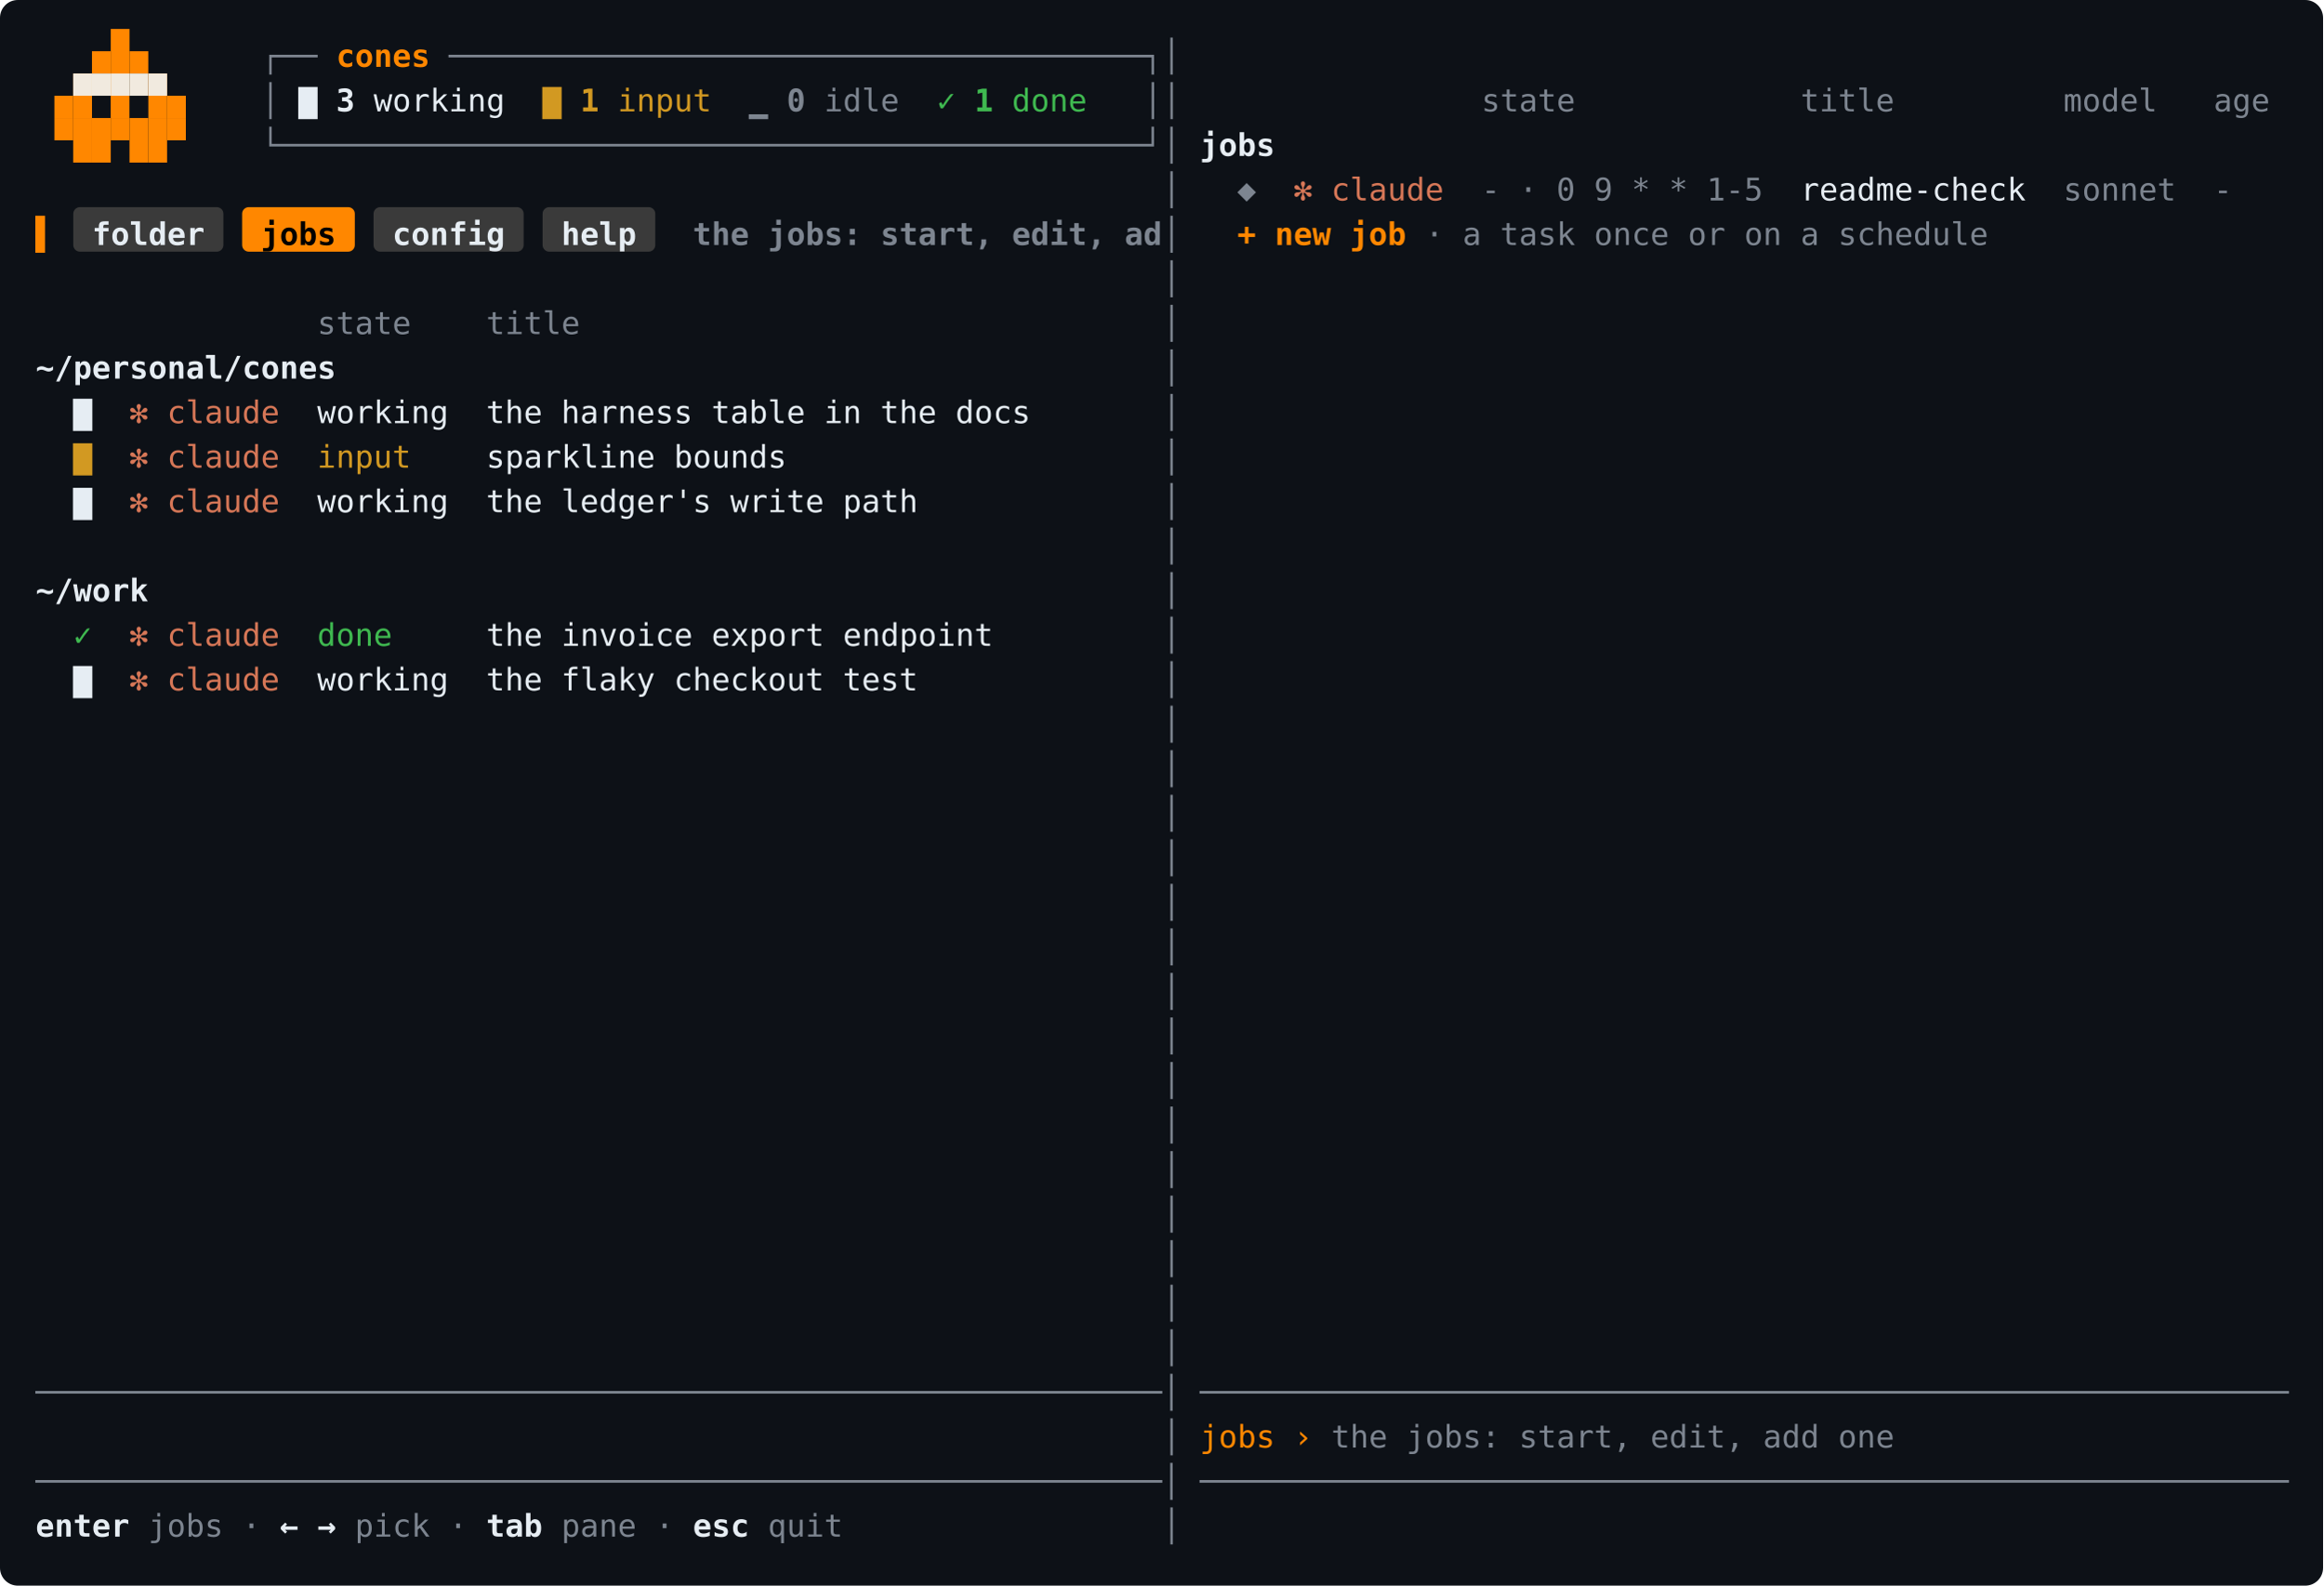
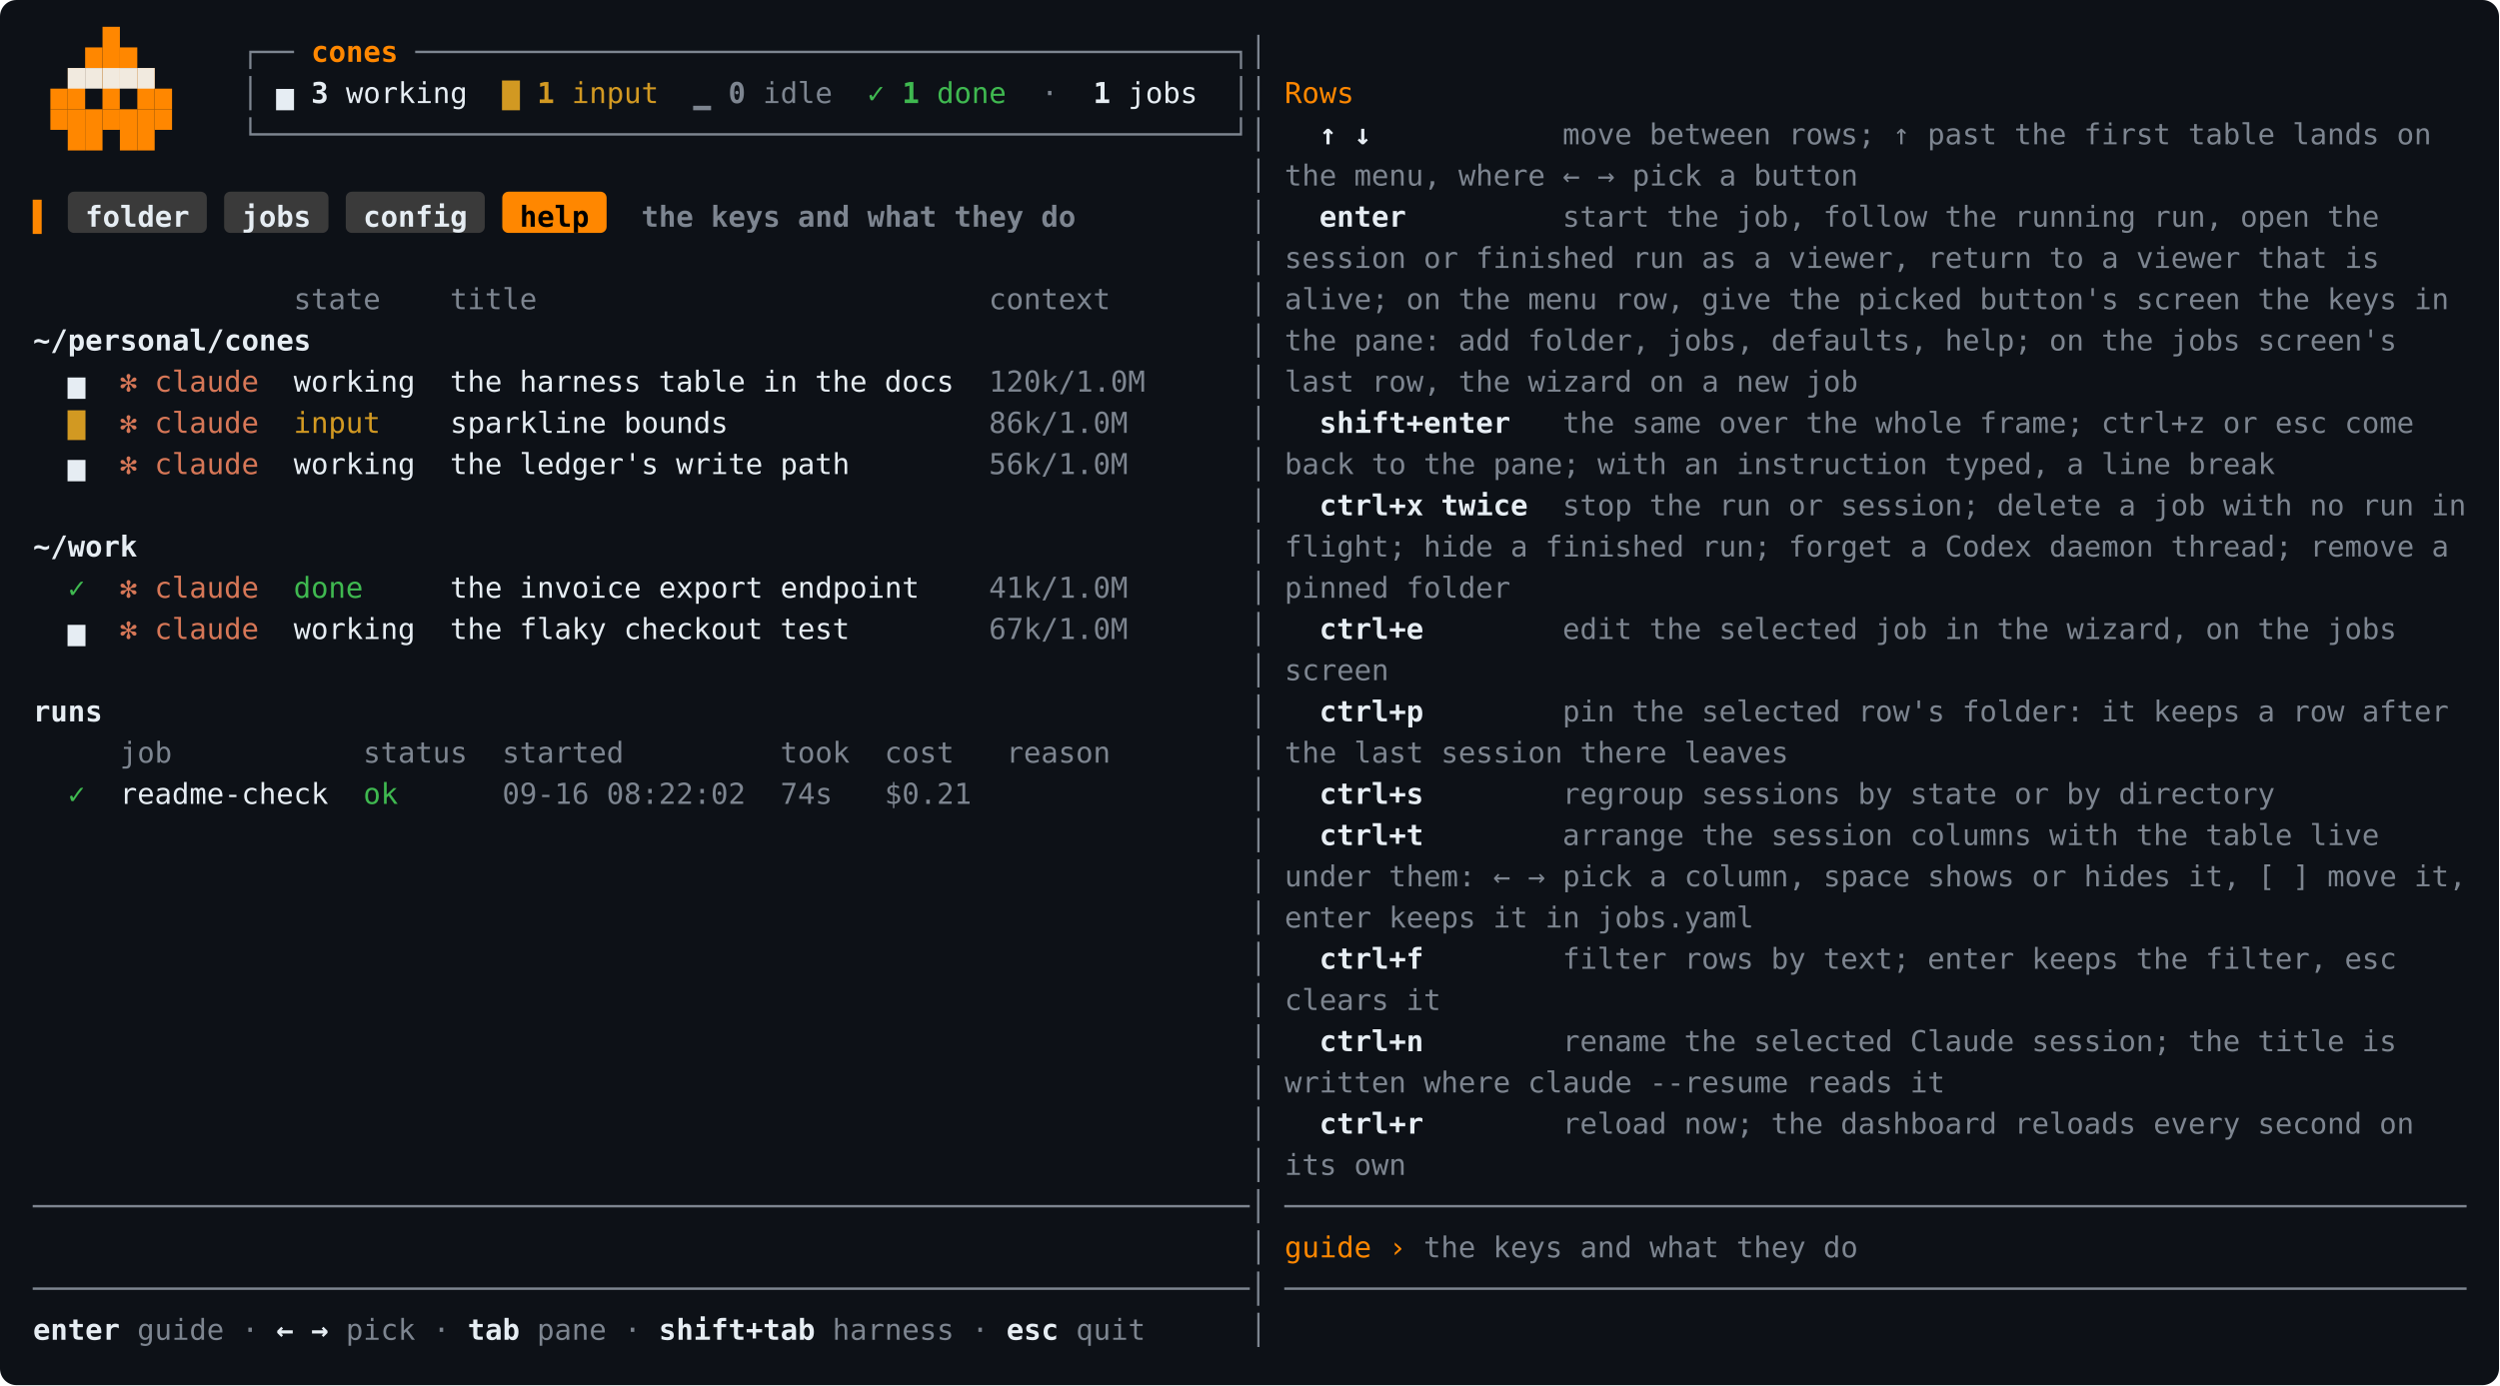
- <svg xmlns="http://www.w3.org/2000/svg" width="1043" height="712" viewBox="0 0 1043 712" font-family="SFMono-Regular,Menlo,Consolas,monospace" font-size="14">
-   <rect width="1043" height="712" rx="8" fill="#0d1117" />
+ <svg xmlns="http://www.w3.org/2000/svg" width="1212" height="672" viewBox="0 0 1212 672" font-family="SFMono-Regular,Menlo,Consolas,monospace" font-size="14">
+   <rect width="1212" height="672" rx="8" fill="#0d1117" />
  <rect x="41.29" y="23.0" width="8.43" height="10.0" fill="#ff8700" />
  <rect x="49.72" y="13" width="8.43" height="20" fill="#ff8700" />
  <rect x="58.15" y="23.0" width="8.43" height="10.0" fill="#ff8700" />
  <text x="117.2" y="30" xml:space="preserve" textLength="33.7" lengthAdjust="spacingAndGlyphs" fill="#7d8590">┌── </text>
  <text x="150.9" y="30" xml:space="preserve" textLength="50.6" lengthAdjust="spacingAndGlyphs" fill="#ff8700" font-weight="700">cones </text>
-   <text x="201.5" y="30" xml:space="preserve" textLength="328.8" lengthAdjust="spacingAndGlyphs" fill="#7d8590">─────────────────────────────────────┐│</text>
+   <text x="201.5" y="30" xml:space="preserve" textLength="413.1" lengthAdjust="spacingAndGlyphs" fill="#7d8590">───────────────────────────────────────────────┐│</text>
  <rect x="24.43" y="43.0" width="8.43" height="10.0" fill="#ff8700" />
  <rect x="32.9" y="33" width="8.4" height="20" rx="0" fill="#ff8700" />
  <rect x="32.86" y="33" width="8.43" height="10.0" fill="#f1eadf" />
  <rect x="41.29" y="33" width="8.43" height="10.0" fill="#f1eadf" />
  <rect x="49.7" y="33" width="8.4" height="20" rx="0" fill="#ff8700" />
  <rect x="49.72" y="33" width="8.43" height="10.0" fill="#f1eadf" />
  <rect x="58.15" y="33" width="8.43" height="10.0" fill="#f1eadf" />
  <rect x="66.6" y="33" width="8.4" height="20" rx="0" fill="#ff8700" />
  <rect x="66.58" y="33" width="8.43" height="10.0" fill="#f1eadf" />
  <rect x="75.01" y="43.0" width="8.43" height="10.0" fill="#ff8700" />
  <text x="117.2" y="50" xml:space="preserve" textLength="8.4" lengthAdjust="spacingAndGlyphs" fill="#7d8590">│</text>
-   <text x="125.6" y="50" xml:space="preserve" textLength="25.3" lengthAdjust="spacingAndGlyphs" fill="#e6edf3"> ▇ </text>
+   <text x="125.6" y="50" xml:space="preserve" textLength="25.3" lengthAdjust="spacingAndGlyphs" fill="#e6edf3"> ▅ </text>
  <text x="150.9" y="50" xml:space="preserve" textLength="8.4" lengthAdjust="spacingAndGlyphs" fill="#e6edf3" font-weight="700">3</text>
  <text x="159.3" y="50" xml:space="preserve" textLength="84.3" lengthAdjust="spacingAndGlyphs" fill="#e6edf3"> working  </text>
  <text x="243.6" y="50" xml:space="preserve" textLength="16.9" lengthAdjust="spacingAndGlyphs" fill="#d29922">▇ </text>
  <text x="260.5" y="50" xml:space="preserve" textLength="8.4" lengthAdjust="spacingAndGlyphs" fill="#d29922" font-weight="700">1</text>
  <text x="268.9" y="50" xml:space="preserve" textLength="50.6" lengthAdjust="spacingAndGlyphs" fill="#d29922"> input</text>
  <text x="336.3" y="50" xml:space="preserve" textLength="16.9" lengthAdjust="spacingAndGlyphs" fill="#7d8590">▁ </text>
  <text x="353.2" y="50" xml:space="preserve" textLength="8.4" lengthAdjust="spacingAndGlyphs" fill="#7d8590" font-weight="700">0</text>
  <text x="361.6" y="50" xml:space="preserve" textLength="42.1" lengthAdjust="spacingAndGlyphs" fill="#7d8590"> idle</text>
  <text x="420.6" y="50" xml:space="preserve" textLength="16.9" lengthAdjust="spacingAndGlyphs" fill="#3fb950">✓ </text>
  <text x="437.5" y="50" xml:space="preserve" textLength="8.4" lengthAdjust="spacingAndGlyphs" fill="#3fb950" font-weight="700">1</text>
  <text x="445.9" y="50" xml:space="preserve" textLength="42.1" lengthAdjust="spacingAndGlyphs" fill="#3fb950"> done</text>
-   <text x="513.4" y="50" xml:space="preserve" textLength="16.9" lengthAdjust="spacingAndGlyphs" fill="#7d8590">││</text>
-   <text x="538.7" y="50" xml:space="preserve" textLength="480.5" lengthAdjust="spacingAndGlyphs" fill="#7d8590">               state            title         model   age</text>
+   <text x="504.9" y="50" xml:space="preserve" textLength="25.3" lengthAdjust="spacingAndGlyphs" fill="#7d8590">·  </text>
+   <text x="530.2" y="50" xml:space="preserve" textLength="8.4" lengthAdjust="spacingAndGlyphs" fill="#e6edf3" font-weight="700">1</text>
+   <text x="538.7" y="50" xml:space="preserve" textLength="59.0" lengthAdjust="spacingAndGlyphs" fill="#e6edf3"> jobs  </text>
+   <text x="597.7" y="50" xml:space="preserve" textLength="16.9" lengthAdjust="spacingAndGlyphs" fill="#7d8590">││</text>
+   <text x="623.0" y="50" xml:space="preserve" textLength="33.7" lengthAdjust="spacingAndGlyphs" fill="#ff8700">Rows</text>
  <rect x="24.43" y="53" width="8.43" height="10.0" fill="#ff8700" />
  <rect x="32.86" y="53" width="8.43" height="20" fill="#ff8700" />
  <rect x="41.29" y="53" width="8.43" height="20" fill="#ff8700" />
  <rect x="49.72" y="53" width="8.43" height="10.0" fill="#ff8700" />
  <rect x="58.15" y="53" width="8.43" height="20" fill="#ff8700" />
  <rect x="66.58" y="53" width="8.43" height="20" fill="#ff8700" />
  <rect x="75.01" y="53" width="8.43" height="10.0" fill="#ff8700" />
-   <text x="117.2" y="70" xml:space="preserve" textLength="413.1" lengthAdjust="spacingAndGlyphs" fill="#7d8590">└──────────────────────────────────────────────┘│</text>
-   <text x="538.7" y="70" xml:space="preserve" textLength="33.7" lengthAdjust="spacingAndGlyphs" fill="#e6edf3" font-weight="700">jobs</text>
-   <text x="521.8" y="90" xml:space="preserve" textLength="8.4" lengthAdjust="spacingAndGlyphs" fill="#7d8590">│</text>
-   <text x="555.5" y="90" xml:space="preserve" textLength="25.3" lengthAdjust="spacingAndGlyphs" fill="#7d8590">◆  </text>
-   <text x="580.8" y="90" xml:space="preserve" textLength="84.3" lengthAdjust="spacingAndGlyphs" fill="#d77757">✻ claude  </text>
-   <text x="665.1" y="90" xml:space="preserve" textLength="143.3" lengthAdjust="spacingAndGlyphs" fill="#7d8590">- · 0 9 * * 1-5  </text>
-   <text x="808.4" y="90" xml:space="preserve" textLength="118.0" lengthAdjust="spacingAndGlyphs" fill="#e6edf3">readme-check  </text>
-   <text x="926.4" y="90" xml:space="preserve" textLength="75.9" lengthAdjust="spacingAndGlyphs" fill="#7d8590">sonnet  -</text>
+   <text x="117.2" y="70" xml:space="preserve" textLength="497.4" lengthAdjust="spacingAndGlyphs" fill="#7d8590">└────────────────────────────────────────────────────────┘│</text>
+   <text x="623.0" y="70" xml:space="preserve" textLength="134.9" lengthAdjust="spacingAndGlyphs" fill="#e6edf3" font-weight="700">  ↑ ↓           </text>
+   <text x="757.8" y="70" xml:space="preserve" textLength="421.5" lengthAdjust="spacingAndGlyphs" fill="#7d8590">move between rows; ↑ past the first table lands on</text>
+   <text x="606.1" y="90" xml:space="preserve" textLength="8.4" lengthAdjust="spacingAndGlyphs" fill="#7d8590">│</text>
+   <text x="623.0" y="90" xml:space="preserve" textLength="278.2" lengthAdjust="spacingAndGlyphs" fill="#7d8590">the menu, where ← → pick a button</text>
  <text x="16.0" y="110" xml:space="preserve" textLength="16.9" lengthAdjust="spacingAndGlyphs" fill="#ff8700" font-weight="700">▌ </text>
  <rect x="32.9" y="93" width="67.4" height="20" rx="3" fill="#3a3a3a" />
  <text x="32.9" y="110" xml:space="preserve" textLength="67.4" lengthAdjust="spacingAndGlyphs" fill="#e6edf3" font-weight="700"> folder </text>
-   <rect x="108.7" y="93" width="50.6" height="20" rx="3" fill="#ff8700" />
-   <text x="108.7" y="110" xml:space="preserve" textLength="50.6" lengthAdjust="spacingAndGlyphs" fill="#000" font-weight="700"> jobs </text>
+   <rect x="108.7" y="93" width="50.6" height="20" rx="3" fill="#3a3a3a" />
+   <text x="108.7" y="110" xml:space="preserve" textLength="50.6" lengthAdjust="spacingAndGlyphs" fill="#e6edf3" font-weight="700"> jobs </text>
  <rect x="167.7" y="93" width="67.4" height="20" rx="3" fill="#3a3a3a" />
  <text x="167.7" y="110" xml:space="preserve" textLength="67.4" lengthAdjust="spacingAndGlyphs" fill="#e6edf3" font-weight="700"> config </text>
-   <rect x="243.6" y="93" width="50.6" height="20" rx="3" fill="#3a3a3a" />
-   <text x="243.6" y="110" xml:space="preserve" textLength="50.6" lengthAdjust="spacingAndGlyphs" fill="#e6edf3" font-weight="700"> help </text>
-   <text x="302.6" y="110" xml:space="preserve" textLength="219.2" lengthAdjust="spacingAndGlyphs" fill="#7d8590" font-weight="700"> the jobs: start, edit, ad</text>
-   <text x="521.8" y="110" xml:space="preserve" textLength="8.4" lengthAdjust="spacingAndGlyphs" fill="#7d8590">│</text>
-   <text x="555.5" y="110" xml:space="preserve" textLength="75.9" lengthAdjust="spacingAndGlyphs" fill="#ff8700" font-weight="700">+ new job</text>
-   <text x="631.4" y="110" xml:space="preserve" textLength="261.3" lengthAdjust="spacingAndGlyphs" fill="#7d8590"> · a task once or on a schedule</text>
-   <text x="521.8" y="130" xml:space="preserve" textLength="8.4" lengthAdjust="spacingAndGlyphs" fill="#7d8590">│</text>
-   <text x="16.0" y="150" xml:space="preserve" textLength="463.6" lengthAdjust="spacingAndGlyphs" fill="#7d8590">               state    title                          </text>
-   <text x="521.8" y="150" xml:space="preserve" textLength="8.4" lengthAdjust="spacingAndGlyphs" fill="#7d8590">│</text>
+   <rect x="243.6" y="93" width="50.6" height="20" rx="3" fill="#ff8700" />
+   <text x="243.6" y="110" xml:space="preserve" textLength="50.6" lengthAdjust="spacingAndGlyphs" fill="#000" font-weight="700"> help </text>
+   <text x="302.6" y="110" xml:space="preserve" textLength="219.2" lengthAdjust="spacingAndGlyphs" fill="#7d8590" font-weight="700"> the keys and what they do</text>
+   <text x="606.1" y="110" xml:space="preserve" textLength="8.4" lengthAdjust="spacingAndGlyphs" fill="#7d8590">│</text>
+   <text x="623.0" y="110" xml:space="preserve" textLength="134.9" lengthAdjust="spacingAndGlyphs" fill="#e6edf3" font-weight="700">  enter         </text>
+   <text x="757.8" y="110" xml:space="preserve" textLength="396.2" lengthAdjust="spacingAndGlyphs" fill="#7d8590">start the job, follow the running run, open the</text>
+   <text x="606.1" y="130" xml:space="preserve" textLength="8.4" lengthAdjust="spacingAndGlyphs" fill="#7d8590">│</text>
+   <text x="623.0" y="130" xml:space="preserve" textLength="531.1" lengthAdjust="spacingAndGlyphs" fill="#7d8590">session or finished run as a viewer, return to a viewer that is</text>
+   <text x="16.0" y="150" xml:space="preserve" textLength="556.4" lengthAdjust="spacingAndGlyphs" fill="#7d8590">               state    title                          context    </text>
+   <text x="606.1" y="150" xml:space="preserve" textLength="8.4" lengthAdjust="spacingAndGlyphs" fill="#7d8590">│</text>
+   <text x="623.0" y="150" xml:space="preserve" textLength="564.8" lengthAdjust="spacingAndGlyphs" fill="#7d8590">alive; on the menu row, give the picked button's screen the keys in</text>
  <text x="16.0" y="170" xml:space="preserve" textLength="134.9" lengthAdjust="spacingAndGlyphs" fill="#e6edf3" font-weight="700">~/personal/cones</text>
-   <text x="521.8" y="170" xml:space="preserve" textLength="8.4" lengthAdjust="spacingAndGlyphs" fill="#7d8590">│</text>
-   <text x="32.9" y="190" xml:space="preserve" textLength="25.3" lengthAdjust="spacingAndGlyphs" fill="#e6edf3">▇  </text>
+   <text x="606.1" y="170" xml:space="preserve" textLength="8.4" lengthAdjust="spacingAndGlyphs" fill="#7d8590">│</text>
+   <text x="623.0" y="170" xml:space="preserve" textLength="539.5" lengthAdjust="spacingAndGlyphs" fill="#7d8590">the pane: add folder, jobs, defaults, help; on the jobs screen's</text>
+   <text x="32.9" y="190" xml:space="preserve" textLength="25.3" lengthAdjust="spacingAndGlyphs" fill="#e6edf3">▅  </text>
  <text x="58.1" y="190" xml:space="preserve" textLength="84.3" lengthAdjust="spacingAndGlyphs" fill="#d77757">✻ claude  </text>
-   <text x="142.4" y="190" xml:space="preserve" textLength="379.3" lengthAdjust="spacingAndGlyphs" fill="#e6edf3">working  the harness table in the docs       </text>
-   <text x="521.8" y="190" xml:space="preserve" textLength="8.4" lengthAdjust="spacingAndGlyphs" fill="#7d8590">│</text>
+   <text x="142.4" y="190" xml:space="preserve" textLength="337.2" lengthAdjust="spacingAndGlyphs" fill="#e6edf3">working  the harness table in the docs  </text>
+   <text x="479.6" y="190" xml:space="preserve" textLength="92.7" lengthAdjust="spacingAndGlyphs" fill="#7d8590">120k/1.0M  </text>
+   <text x="606.1" y="190" xml:space="preserve" textLength="8.4" lengthAdjust="spacingAndGlyphs" fill="#7d8590">│</text>
+   <text x="623.0" y="190" xml:space="preserve" textLength="278.2" lengthAdjust="spacingAndGlyphs" fill="#7d8590">last row, the wizard on a new job</text>
  <text x="32.9" y="210" xml:space="preserve" textLength="25.3" lengthAdjust="spacingAndGlyphs" fill="#d29922">▇  </text>
  <text x="58.1" y="210" xml:space="preserve" textLength="84.3" lengthAdjust="spacingAndGlyphs" fill="#d77757">✻ claude  </text>
  <text x="142.4" y="210" xml:space="preserve" textLength="75.9" lengthAdjust="spacingAndGlyphs" fill="#d29922">input    </text>
-   <text x="218.3" y="210" xml:space="preserve" textLength="303.5" lengthAdjust="spacingAndGlyphs" fill="#e6edf3">sparkline bounds                    </text>
-   <text x="521.8" y="210" xml:space="preserve" textLength="8.4" lengthAdjust="spacingAndGlyphs" fill="#7d8590">│</text>
-   <text x="32.9" y="230" xml:space="preserve" textLength="25.3" lengthAdjust="spacingAndGlyphs" fill="#e6edf3">▇  </text>
+   <text x="218.3" y="210" xml:space="preserve" textLength="261.3" lengthAdjust="spacingAndGlyphs" fill="#e6edf3">sparkline bounds               </text>
+   <text x="479.6" y="210" xml:space="preserve" textLength="92.7" lengthAdjust="spacingAndGlyphs" fill="#7d8590">86k/1.0M   </text>
+   <text x="606.1" y="210" xml:space="preserve" textLength="8.4" lengthAdjust="spacingAndGlyphs" fill="#7d8590">│</text>
+   <text x="623.0" y="210" xml:space="preserve" textLength="134.9" lengthAdjust="spacingAndGlyphs" fill="#e6edf3" font-weight="700">  shift+enter   </text>
+   <text x="757.8" y="210" xml:space="preserve" textLength="413.1" lengthAdjust="spacingAndGlyphs" fill="#7d8590">the same over the whole frame; ctrl+z or esc come</text>
+   <text x="32.9" y="230" xml:space="preserve" textLength="25.3" lengthAdjust="spacingAndGlyphs" fill="#e6edf3">▅  </text>
  <text x="58.1" y="230" xml:space="preserve" textLength="84.3" lengthAdjust="spacingAndGlyphs" fill="#d77757">✻ claude  </text>
-   <text x="142.4" y="230" xml:space="preserve" textLength="379.3" lengthAdjust="spacingAndGlyphs" fill="#e6edf3">working  the ledger's write path             </text>
-   <text x="521.8" y="230" xml:space="preserve" textLength="8.4" lengthAdjust="spacingAndGlyphs" fill="#7d8590">│</text>
-   <text x="521.8" y="250" xml:space="preserve" textLength="8.4" lengthAdjust="spacingAndGlyphs" fill="#7d8590">│</text>
+   <text x="142.4" y="230" xml:space="preserve" textLength="337.2" lengthAdjust="spacingAndGlyphs" fill="#e6edf3">working  the ledger's write path        </text>
+   <text x="479.6" y="230" xml:space="preserve" textLength="92.7" lengthAdjust="spacingAndGlyphs" fill="#7d8590">56k/1.0M   </text>
+   <text x="606.1" y="230" xml:space="preserve" textLength="8.4" lengthAdjust="spacingAndGlyphs" fill="#7d8590">│</text>
+   <text x="623.0" y="230" xml:space="preserve" textLength="480.5" lengthAdjust="spacingAndGlyphs" fill="#7d8590">back to the pane; with an instruction typed, a line break</text>
+   <text x="606.1" y="250" xml:space="preserve" textLength="8.4" lengthAdjust="spacingAndGlyphs" fill="#7d8590">│</text>
+   <text x="623.0" y="250" xml:space="preserve" textLength="134.9" lengthAdjust="spacingAndGlyphs" fill="#e6edf3" font-weight="700">  ctrl+x twice  </text>
+   <text x="757.8" y="250" xml:space="preserve" textLength="438.4" lengthAdjust="spacingAndGlyphs" fill="#7d8590">stop the run or session; delete a job with no run in</text>
  <text x="16.0" y="270" xml:space="preserve" textLength="50.6" lengthAdjust="spacingAndGlyphs" fill="#e6edf3" font-weight="700">~/work</text>
-   <text x="521.8" y="270" xml:space="preserve" textLength="8.4" lengthAdjust="spacingAndGlyphs" fill="#7d8590">│</text>
+   <text x="606.1" y="270" xml:space="preserve" textLength="8.4" lengthAdjust="spacingAndGlyphs" fill="#7d8590">│</text>
+   <text x="623.0" y="270" xml:space="preserve" textLength="564.8" lengthAdjust="spacingAndGlyphs" fill="#7d8590">flight; hide a finished run; forget a Codex daemon thread; remove a</text>
  <text x="32.9" y="290" xml:space="preserve" textLength="25.3" lengthAdjust="spacingAndGlyphs" fill="#3fb950">✓  </text>
  <text x="58.1" y="290" xml:space="preserve" textLength="84.3" lengthAdjust="spacingAndGlyphs" fill="#d77757">✻ claude  </text>
  <text x="142.4" y="290" xml:space="preserve" textLength="75.9" lengthAdjust="spacingAndGlyphs" fill="#3fb950">done     </text>
-   <text x="218.3" y="290" xml:space="preserve" textLength="303.5" lengthAdjust="spacingAndGlyphs" fill="#e6edf3">the invoice export endpoint         </text>
-   <text x="521.8" y="290" xml:space="preserve" textLength="8.4" lengthAdjust="spacingAndGlyphs" fill="#7d8590">│</text>
-   <text x="32.9" y="310" xml:space="preserve" textLength="25.3" lengthAdjust="spacingAndGlyphs" fill="#e6edf3">▇  </text>
+   <text x="218.3" y="290" xml:space="preserve" textLength="261.3" lengthAdjust="spacingAndGlyphs" fill="#e6edf3">the invoice export endpoint    </text>
+   <text x="479.6" y="290" xml:space="preserve" textLength="92.7" lengthAdjust="spacingAndGlyphs" fill="#7d8590">41k/1.0M   </text>
+   <text x="606.1" y="290" xml:space="preserve" textLength="8.4" lengthAdjust="spacingAndGlyphs" fill="#7d8590">│</text>
+   <text x="623.0" y="290" xml:space="preserve" textLength="109.6" lengthAdjust="spacingAndGlyphs" fill="#7d8590">pinned folder</text>
+   <text x="32.9" y="310" xml:space="preserve" textLength="25.3" lengthAdjust="spacingAndGlyphs" fill="#e6edf3">▅  </text>
  <text x="58.1" y="310" xml:space="preserve" textLength="84.3" lengthAdjust="spacingAndGlyphs" fill="#d77757">✻ claude  </text>
-   <text x="142.4" y="310" xml:space="preserve" textLength="379.3" lengthAdjust="spacingAndGlyphs" fill="#e6edf3">working  the flaky checkout test             </text>
-   <text x="521.8" y="310" xml:space="preserve" textLength="8.4" lengthAdjust="spacingAndGlyphs" fill="#7d8590">│</text>
-   <text x="521.8" y="330" xml:space="preserve" textLength="8.4" lengthAdjust="spacingAndGlyphs" fill="#7d8590">│</text>
-   <text x="521.8" y="350" xml:space="preserve" textLength="8.4" lengthAdjust="spacingAndGlyphs" fill="#7d8590">│</text>
-   <text x="521.8" y="370" xml:space="preserve" textLength="8.4" lengthAdjust="spacingAndGlyphs" fill="#7d8590">│</text>
-   <text x="521.8" y="390" xml:space="preserve" textLength="8.4" lengthAdjust="spacingAndGlyphs" fill="#7d8590">│</text>
-   <text x="521.8" y="410" xml:space="preserve" textLength="8.4" lengthAdjust="spacingAndGlyphs" fill="#7d8590">│</text>
-   <text x="521.8" y="430" xml:space="preserve" textLength="8.4" lengthAdjust="spacingAndGlyphs" fill="#7d8590">│</text>
-   <text x="521.8" y="450" xml:space="preserve" textLength="8.4" lengthAdjust="spacingAndGlyphs" fill="#7d8590">│</text>
-   <text x="521.8" y="470" xml:space="preserve" textLength="8.4" lengthAdjust="spacingAndGlyphs" fill="#7d8590">│</text>
-   <text x="521.8" y="490" xml:space="preserve" textLength="8.4" lengthAdjust="spacingAndGlyphs" fill="#7d8590">│</text>
-   <text x="521.8" y="510" xml:space="preserve" textLength="8.4" lengthAdjust="spacingAndGlyphs" fill="#7d8590">│</text>
-   <text x="521.8" y="530" xml:space="preserve" textLength="8.4" lengthAdjust="spacingAndGlyphs" fill="#7d8590">│</text>
-   <text x="521.8" y="550" xml:space="preserve" textLength="8.4" lengthAdjust="spacingAndGlyphs" fill="#7d8590">│</text>
-   <text x="521.8" y="570" xml:space="preserve" textLength="8.4" lengthAdjust="spacingAndGlyphs" fill="#7d8590">│</text>
-   <text x="521.8" y="590" xml:space="preserve" textLength="8.4" lengthAdjust="spacingAndGlyphs" fill="#7d8590">│</text>
-   <text x="521.8" y="610" xml:space="preserve" textLength="8.4" lengthAdjust="spacingAndGlyphs" fill="#7d8590">│</text>
-   <text x="16.0" y="630" xml:space="preserve" textLength="514.2" lengthAdjust="spacingAndGlyphs" fill="#7d8590">────────────────────────────────────────────────────────────│</text>
-   <text x="538.7" y="630" xml:space="preserve" textLength="488.9" lengthAdjust="spacingAndGlyphs" fill="#7d8590">──────────────────────────────────────────────────────────</text>
-   <text x="521.8" y="650" xml:space="preserve" textLength="8.4" lengthAdjust="spacingAndGlyphs" fill="#7d8590">│</text>
-   <text x="538.7" y="650" xml:space="preserve" textLength="59.0" lengthAdjust="spacingAndGlyphs" fill="#ff8700">jobs › </text>
-   <text x="597.7" y="650" xml:space="preserve" textLength="252.9" lengthAdjust="spacingAndGlyphs" fill="#7d8590">the jobs: start, edit, add one</text>
-   <text x="16.0" y="670" xml:space="preserve" textLength="514.2" lengthAdjust="spacingAndGlyphs" fill="#7d8590">────────────────────────────────────────────────────────────│</text>
-   <text x="538.7" y="670" xml:space="preserve" textLength="488.9" lengthAdjust="spacingAndGlyphs" fill="#7d8590">──────────────────────────────────────────────────────────</text>
-   <text x="16.0" y="690" xml:space="preserve" textLength="42.1" lengthAdjust="spacingAndGlyphs" fill="#e6edf3" font-weight="700">enter</text>
-   <text x="58.1" y="690" xml:space="preserve" textLength="67.4" lengthAdjust="spacingAndGlyphs" fill="#7d8590"> jobs · </text>
-   <text x="125.6" y="690" xml:space="preserve" textLength="25.3" lengthAdjust="spacingAndGlyphs" fill="#e6edf3" font-weight="700">← →</text>
-   <text x="150.9" y="690" xml:space="preserve" textLength="67.4" lengthAdjust="spacingAndGlyphs" fill="#7d8590"> pick · </text>
-   <text x="218.3" y="690" xml:space="preserve" textLength="25.3" lengthAdjust="spacingAndGlyphs" fill="#e6edf3" font-weight="700">tab</text>
-   <text x="243.6" y="690" xml:space="preserve" textLength="67.4" lengthAdjust="spacingAndGlyphs" fill="#7d8590"> pane · </text>
-   <text x="311.1" y="690" xml:space="preserve" textLength="25.3" lengthAdjust="spacingAndGlyphs" fill="#e6edf3" font-weight="700">esc</text>
-   <text x="336.3" y="690" xml:space="preserve" textLength="42.1" lengthAdjust="spacingAndGlyphs" fill="#7d8590"> quit</text>
-   <text x="521.8" y="690" xml:space="preserve" textLength="8.4" lengthAdjust="spacingAndGlyphs" fill="#7d8590">│</text>
+   <text x="142.4" y="310" xml:space="preserve" textLength="337.2" lengthAdjust="spacingAndGlyphs" fill="#e6edf3">working  the flaky checkout test        </text>
+   <text x="479.6" y="310" xml:space="preserve" textLength="92.7" lengthAdjust="spacingAndGlyphs" fill="#7d8590">67k/1.0M   </text>
+   <text x="606.1" y="310" xml:space="preserve" textLength="8.4" lengthAdjust="spacingAndGlyphs" fill="#7d8590">│</text>
+   <text x="623.0" y="310" xml:space="preserve" textLength="134.9" lengthAdjust="spacingAndGlyphs" fill="#e6edf3" font-weight="700">  ctrl+e        </text>
+   <text x="757.8" y="310" xml:space="preserve" textLength="404.6" lengthAdjust="spacingAndGlyphs" fill="#7d8590">edit the selected job in the wizard, on the jobs</text>
+   <text x="606.1" y="330" xml:space="preserve" textLength="8.4" lengthAdjust="spacingAndGlyphs" fill="#7d8590">│</text>
+   <text x="623.0" y="330" xml:space="preserve" textLength="50.6" lengthAdjust="spacingAndGlyphs" fill="#7d8590">screen</text>
+   <text x="16.0" y="350" xml:space="preserve" textLength="33.7" lengthAdjust="spacingAndGlyphs" fill="#e6edf3" font-weight="700">runs</text>
+   <text x="606.1" y="350" xml:space="preserve" textLength="8.4" lengthAdjust="spacingAndGlyphs" fill="#7d8590">│</text>
+   <text x="623.0" y="350" xml:space="preserve" textLength="134.9" lengthAdjust="spacingAndGlyphs" fill="#e6edf3" font-weight="700">  ctrl+p        </text>
+   <text x="757.8" y="350" xml:space="preserve" textLength="429.9" lengthAdjust="spacingAndGlyphs" fill="#7d8590">pin the selected row's folder: it keeps a row after</text>
+   <text x="16.0" y="370" xml:space="preserve" textLength="522.7" lengthAdjust="spacingAndGlyphs" fill="#7d8590">     job           status  started         took  cost   reason</text>
+   <text x="606.1" y="370" xml:space="preserve" textLength="8.4" lengthAdjust="spacingAndGlyphs" fill="#7d8590">│</text>
+   <text x="623.0" y="370" xml:space="preserve" textLength="244.5" lengthAdjust="spacingAndGlyphs" fill="#7d8590">the last session there leaves</text>
+   <text x="32.9" y="390" xml:space="preserve" textLength="25.3" lengthAdjust="spacingAndGlyphs" fill="#3fb950">✓  </text>
+   <text x="58.1" y="390" xml:space="preserve" textLength="118.0" lengthAdjust="spacingAndGlyphs" fill="#e6edf3">readme-check  </text>
+   <text x="176.2" y="390" xml:space="preserve" textLength="67.4" lengthAdjust="spacingAndGlyphs" fill="#3fb950">ok      </text>
+   <text x="243.6" y="390" xml:space="preserve" textLength="244.5" lengthAdjust="spacingAndGlyphs" fill="#7d8590">09-16 08:22:02  74s   $0.21  </text>
+   <text x="606.1" y="390" xml:space="preserve" textLength="8.4" lengthAdjust="spacingAndGlyphs" fill="#7d8590">│</text>
+   <text x="623.0" y="390" xml:space="preserve" textLength="134.9" lengthAdjust="spacingAndGlyphs" fill="#e6edf3" font-weight="700">  ctrl+s        </text>
+   <text x="757.8" y="390" xml:space="preserve" textLength="345.6" lengthAdjust="spacingAndGlyphs" fill="#7d8590">regroup sessions by state or by directory</text>
+   <text x="606.1" y="410" xml:space="preserve" textLength="8.4" lengthAdjust="spacingAndGlyphs" fill="#7d8590">│</text>
+   <text x="623.0" y="410" xml:space="preserve" textLength="134.9" lengthAdjust="spacingAndGlyphs" fill="#e6edf3" font-weight="700">  ctrl+t        </text>
+   <text x="757.8" y="410" xml:space="preserve" textLength="396.2" lengthAdjust="spacingAndGlyphs" fill="#7d8590">arrange the session columns with the table live</text>
+   <text x="606.1" y="430" xml:space="preserve" textLength="8.4" lengthAdjust="spacingAndGlyphs" fill="#7d8590">│</text>
+   <text x="623.0" y="430" xml:space="preserve" textLength="573.2" lengthAdjust="spacingAndGlyphs" fill="#7d8590">under them: ← → pick a column, space shows or hides it, [ ] move it,</text>
+   <text x="606.1" y="450" xml:space="preserve" textLength="8.4" lengthAdjust="spacingAndGlyphs" fill="#7d8590">│</text>
+   <text x="623.0" y="450" xml:space="preserve" textLength="227.6" lengthAdjust="spacingAndGlyphs" fill="#7d8590">enter keeps it in jobs.yaml</text>
+   <text x="606.1" y="470" xml:space="preserve" textLength="8.4" lengthAdjust="spacingAndGlyphs" fill="#7d8590">│</text>
+   <text x="623.0" y="470" xml:space="preserve" textLength="134.9" lengthAdjust="spacingAndGlyphs" fill="#e6edf3" font-weight="700">  ctrl+f        </text>
+   <text x="757.8" y="470" xml:space="preserve" textLength="404.6" lengthAdjust="spacingAndGlyphs" fill="#7d8590">filter rows by text; enter keeps the filter, esc</text>
+   <text x="606.1" y="490" xml:space="preserve" textLength="8.4" lengthAdjust="spacingAndGlyphs" fill="#7d8590">│</text>
+   <text x="623.0" y="490" xml:space="preserve" textLength="75.9" lengthAdjust="spacingAndGlyphs" fill="#7d8590">clears it</text>
+   <text x="606.1" y="510" xml:space="preserve" textLength="8.4" lengthAdjust="spacingAndGlyphs" fill="#7d8590">│</text>
+   <text x="623.0" y="510" xml:space="preserve" textLength="134.9" lengthAdjust="spacingAndGlyphs" fill="#e6edf3" font-weight="700">  ctrl+n        </text>
+   <text x="757.8" y="510" xml:space="preserve" textLength="404.6" lengthAdjust="spacingAndGlyphs" fill="#7d8590">rename the selected Claude session; the title is</text>
+   <text x="606.1" y="530" xml:space="preserve" textLength="8.4" lengthAdjust="spacingAndGlyphs" fill="#7d8590">│</text>
+   <text x="623.0" y="530" xml:space="preserve" textLength="320.3" lengthAdjust="spacingAndGlyphs" fill="#7d8590">written where claude --resume reads it</text>
+   <text x="606.1" y="550" xml:space="preserve" textLength="8.4" lengthAdjust="spacingAndGlyphs" fill="#7d8590">│</text>
+   <text x="623.0" y="550" xml:space="preserve" textLength="134.9" lengthAdjust="spacingAndGlyphs" fill="#e6edf3" font-weight="700">  ctrl+r        </text>
+   <text x="757.8" y="550" xml:space="preserve" textLength="413.1" lengthAdjust="spacingAndGlyphs" fill="#7d8590">reload now; the dashboard reloads every second on</text>
+   <text x="606.1" y="570" xml:space="preserve" textLength="8.4" lengthAdjust="spacingAndGlyphs" fill="#7d8590">│</text>
+   <text x="623.0" y="570" xml:space="preserve" textLength="59.0" lengthAdjust="spacingAndGlyphs" fill="#7d8590">its own</text>
+   <text x="16.0" y="590" xml:space="preserve" textLength="598.5" lengthAdjust="spacingAndGlyphs" fill="#7d8590">──────────────────────────────────────────────────────────────────────│</text>
+   <text x="623.0" y="590" xml:space="preserve" textLength="573.2" lengthAdjust="spacingAndGlyphs" fill="#7d8590">────────────────────────────────────────────────────────────────────</text>
+   <text x="606.1" y="610" xml:space="preserve" textLength="8.4" lengthAdjust="spacingAndGlyphs" fill="#7d8590">│</text>
+   <text x="623.0" y="610" xml:space="preserve" textLength="67.4" lengthAdjust="spacingAndGlyphs" fill="#ff8700">guide › </text>
+   <text x="690.4" y="610" xml:space="preserve" textLength="210.8" lengthAdjust="spacingAndGlyphs" fill="#7d8590">the keys and what they do</text>
+   <text x="16.0" y="630" xml:space="preserve" textLength="598.5" lengthAdjust="spacingAndGlyphs" fill="#7d8590">──────────────────────────────────────────────────────────────────────│</text>
+   <text x="623.0" y="630" xml:space="preserve" textLength="573.2" lengthAdjust="spacingAndGlyphs" fill="#7d8590">────────────────────────────────────────────────────────────────────</text>
+   <text x="16.0" y="650" xml:space="preserve" textLength="42.1" lengthAdjust="spacingAndGlyphs" fill="#e6edf3" font-weight="700">enter</text>
+   <text x="58.1" y="650" xml:space="preserve" textLength="75.9" lengthAdjust="spacingAndGlyphs" fill="#7d8590"> guide · </text>
+   <text x="134.0" y="650" xml:space="preserve" textLength="25.3" lengthAdjust="spacingAndGlyphs" fill="#e6edf3" font-weight="700">← →</text>
+   <text x="159.3" y="650" xml:space="preserve" textLength="67.4" lengthAdjust="spacingAndGlyphs" fill="#7d8590"> pick · </text>
+   <text x="226.8" y="650" xml:space="preserve" textLength="25.3" lengthAdjust="spacingAndGlyphs" fill="#e6edf3" font-weight="700">tab</text>
+   <text x="252.0" y="650" xml:space="preserve" textLength="67.4" lengthAdjust="spacingAndGlyphs" fill="#7d8590"> pane · </text>
+   <text x="319.5" y="650" xml:space="preserve" textLength="75.9" lengthAdjust="spacingAndGlyphs" fill="#e6edf3" font-weight="700">shift+tab</text>
+   <text x="395.3" y="650" xml:space="preserve" textLength="92.7" lengthAdjust="spacingAndGlyphs" fill="#7d8590"> harness · </text>
+   <text x="488.1" y="650" xml:space="preserve" textLength="25.3" lengthAdjust="spacingAndGlyphs" fill="#e6edf3" font-weight="700">esc</text>
+   <text x="513.4" y="650" xml:space="preserve" textLength="42.1" lengthAdjust="spacingAndGlyphs" fill="#7d8590"> quit</text>
+   <text x="606.1" y="650" xml:space="preserve" textLength="8.4" lengthAdjust="spacingAndGlyphs" fill="#7d8590">│</text>
</svg>
